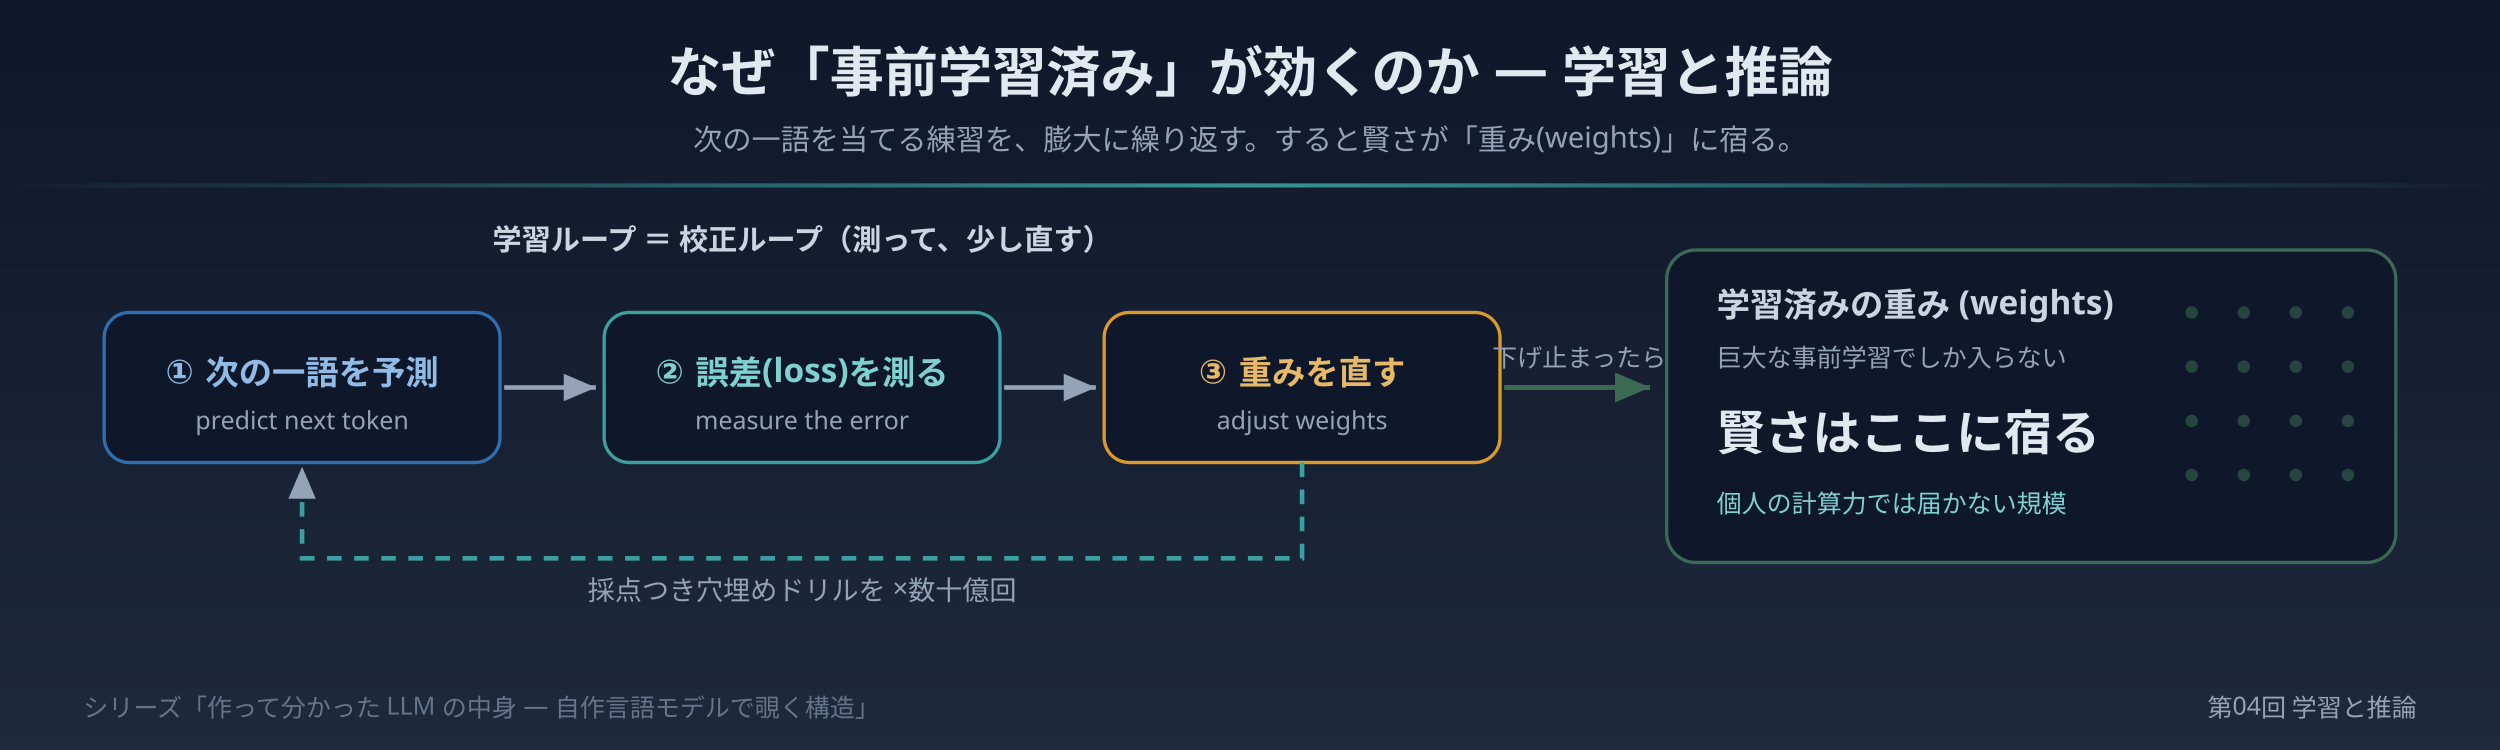
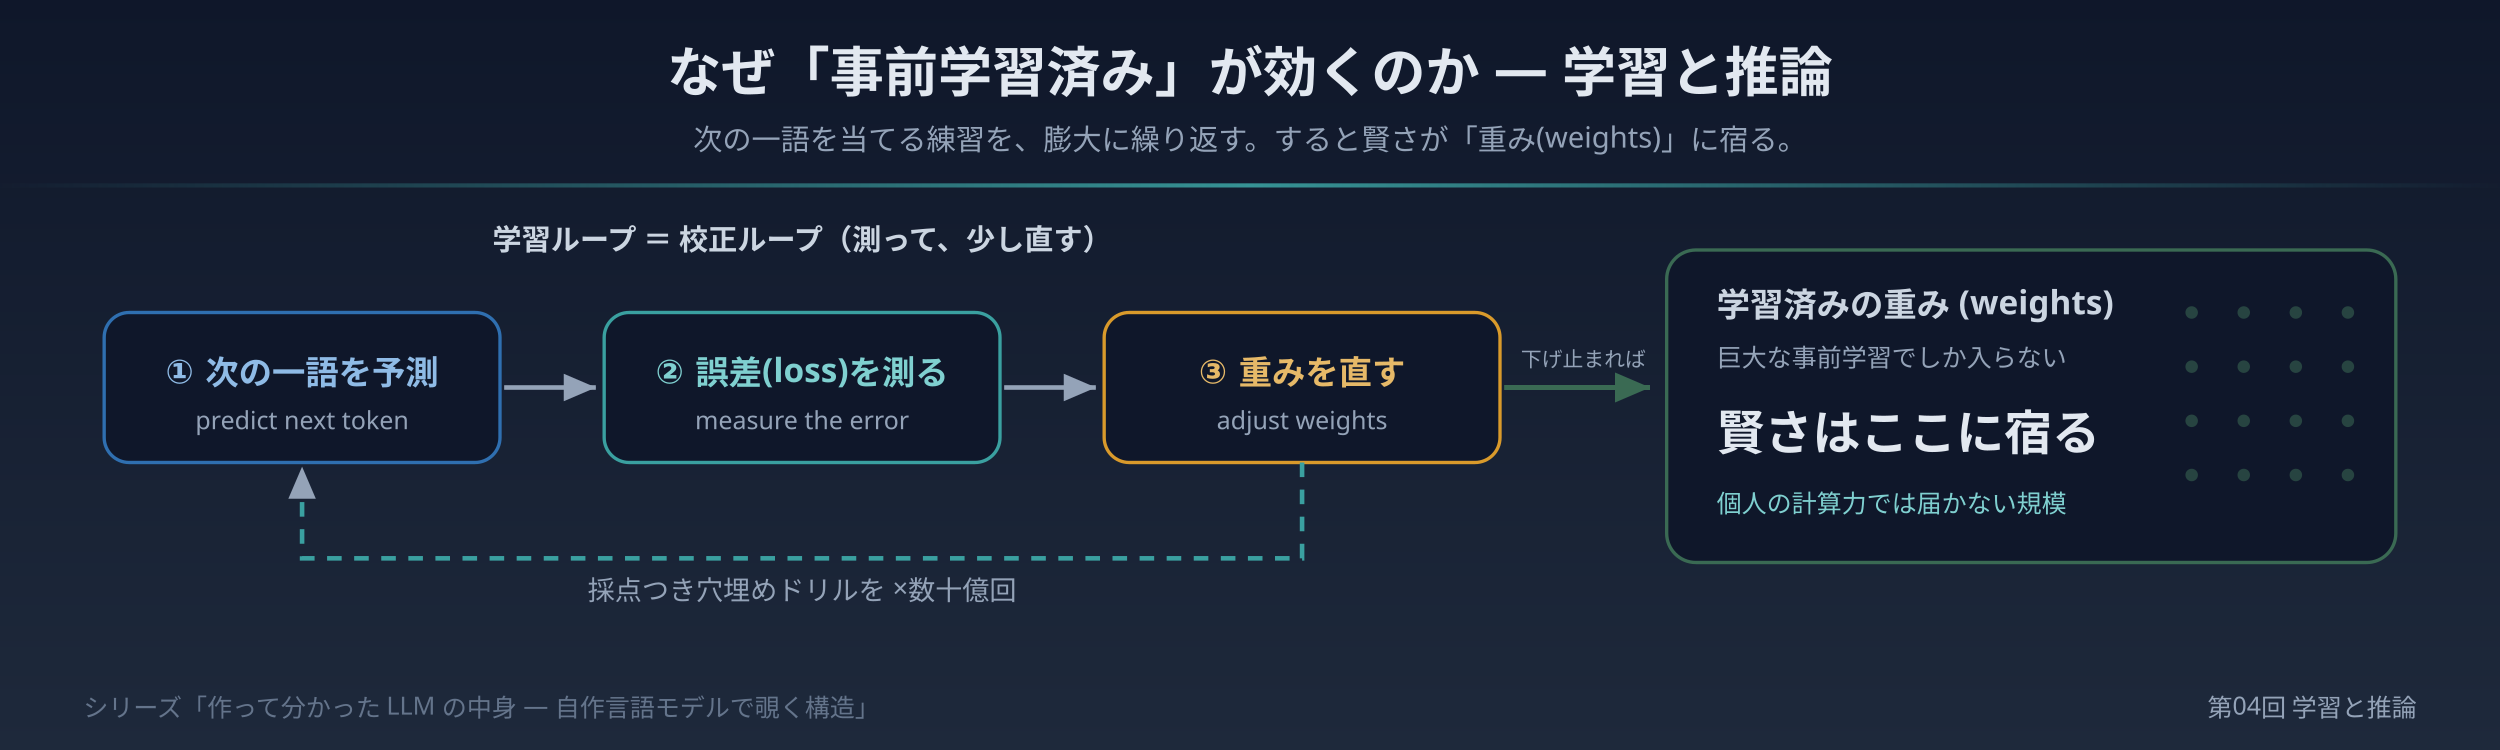
<svg xmlns="http://www.w3.org/2000/svg" viewBox="0 0 1200 360" role="img" aria-label="学習と推論 hero ― 次の一語を当てる練習を膨大に繰り返し、賢さが重みに宿る" style="width:100%;height:auto;max-width:1200px" font-family="'Segoe UI','Hiragino Kaku Gothic ProN','Noto Sans JP',sans-serif">
  <defs>
    <linearGradient id="bg04" x1="0" y1="0" x2="0" y2="1">
      <stop offset="0%" stop-color="#0f172a" />
      <stop offset="100%" stop-color="#1e293b" />
    </linearGradient>
    <linearGradient id="ribbon04" x1="0" y1="0" x2="1" y2="0">
      <stop offset="0%" stop-color="#3aa0a0" stop-opacity="0" />
      <stop offset="50%" stop-color="#3aa0a0" stop-opacity="0.9" />
      <stop offset="100%" stop-color="#3aa0a0" stop-opacity="0" />
    </linearGradient>
    <marker id="ah04" markerWidth="10" markerHeight="10" refX="7" refY="3" orient="auto" markerUnits="strokeWidth">
      <path d="M0,0 L7,3 L0,6 Z" fill="#94a3b8" />
    </marker>
    <marker id="ahg04" markerWidth="10" markerHeight="10" refX="7" refY="3" orient="auto" markerUnits="strokeWidth">
      <path d="M0,0 L7,3 L0,6 Z" fill="#3a6a53" />
    </marker>
  </defs>
  <rect width="1200" height="360" fill="url(#bg04)" />
  <text x="600" y="44" text-anchor="middle" fill="#e2e8f0" font-size="26" font-weight="700">なぜ「事前学習済み」が効くのか ― 学習と推論</text>
  <text x="600" y="72" text-anchor="middle" fill="#94a3b8" font-size="14">次の一語を当てる練習を、膨大に繰り返す。すると賢さが「重み(weights)」に宿る。</text>
  <rect x="0" y="88" width="1200" height="2" fill="url(#ribbon04)" />
  <text x="385" y="120" text-anchor="middle" fill="#cbd5e1" font-size="14" font-weight="600">学習ループ ＝ 校正ループ（測って、少し直す）</text>
  <g>
    <rect x="50" y="150" width="190" height="72" rx="12" fill="#0f172a" stroke="#2f6fb0" stroke-width="1.6" />
    <text x="145" y="184" text-anchor="middle" fill="#8fbbe6" font-size="16" font-weight="700">① 次の一語を予測</text>
    <text x="145" y="206" text-anchor="middle" fill="#94a3b8" font-size="12">predict next token</text>
  </g>
  <g>
    <rect x="290" y="150" width="190" height="72" rx="12" fill="#0f172a" stroke="#3aa0a0" stroke-width="1.6" />
    <text x="385" y="184" text-anchor="middle" fill="#7fd0d0" font-size="16" font-weight="700">② 誤差(loss)を測る</text>
    <text x="385" y="206" text-anchor="middle" fill="#94a3b8" font-size="12">measure the error</text>
  </g>
  <g>
    <rect x="530" y="150" width="190" height="72" rx="12" fill="#0f172a" stroke="#d99a2b" stroke-width="1.6" />
    <text x="625" y="184" text-anchor="middle" fill="#e6b968" font-size="16" font-weight="700">③ 重みを直す</text>
    <text x="625" y="206" text-anchor="middle" fill="#94a3b8" font-size="12">adjust weights</text>
  </g>
  <g stroke="#94a3b8" stroke-width="2.2" marker-end="url(#ah04)">
    <line x1="242" y1="186" x2="286" y2="186" />
    <line x1="482" y1="186" x2="526" y2="186" />
  </g>
  <path d="M625,222 L625,268 L145,268 L145,224" fill="none" stroke="#3aa0a0" stroke-width="2.2" stroke-dasharray="7 6" marker-end="url(#ah04)">
    <animate attributeName="stroke-dashoffset" from="0" to="-26" dur="1.3s" repeatCount="indefinite" />
  </path>
  <text x="385" y="288" text-anchor="middle" fill="#94a3b8" font-size="13">採点つき穴埋めドリルを ×数十億回</text>
-   <text x="758" y="176" text-anchor="middle" fill="#94a3b8" font-size="12">下げ止まったら</text>
+   <text x="760" y="176" text-anchor="middle" fill="#94a3b8" font-size="10">下げ止まれば</text>
  <line x1="722" y1="186" x2="792" y2="186" stroke="#3a6a53" stroke-width="2.4" marker-end="url(#ahg04)" />
  <g>
    <rect x="800" y="120" width="350" height="150" rx="14" fill="#0f172a" stroke="#3a6a53" stroke-width="1.6" />
    <text x="824" y="152" fill="#cbd5e1" font-size="16" font-weight="700">学習済みの重み (weights)</text>
    <text x="824" y="176" fill="#94a3b8" font-size="12">巨大な事前学習でしか入らない</text>
    <text x="824" y="216" fill="#e2e8f0" font-size="23" font-weight="800">賢さはここに宿る</text>
    <text x="824" y="246" fill="#7fd0d0" font-size="12">個人の計算力では届かない規模</text>
    <g fill="#3a6a53" opacity="0.55">
      <circle cx="1052" cy="150" r="3" />
      <circle cx="1077" cy="150" r="3" />
      <circle cx="1102" cy="150" r="3" />
      <circle cx="1127" cy="150" r="3" />
      <circle cx="1052" cy="176" r="3" />
      <circle cx="1077" cy="176" r="3" />
      <circle cx="1102" cy="176" r="3" />
      <circle cx="1127" cy="176" r="3" />
      <circle cx="1052" cy="202" r="3" />
      <circle cx="1077" cy="202" r="3" />
      <circle cx="1102" cy="202" r="3" />
      <circle cx="1127" cy="202" r="3" />
      <circle cx="1052" cy="228" r="3" />
      <circle cx="1077" cy="228" r="3" />
      <circle cx="1102" cy="228" r="3" />
      <circle cx="1127" cy="228" r="3" />
    </g>
  </g>
  <text x="40" y="344" fill="#64748b" font-size="12">シリーズ「作って分かった LLM の中身 ― 自作言語モデルで覗く構造」</text>
  <text x="1160" y="344" text-anchor="end" fill="#94a3b8" font-size="12">第04回 学習と推論</text>
</svg>
